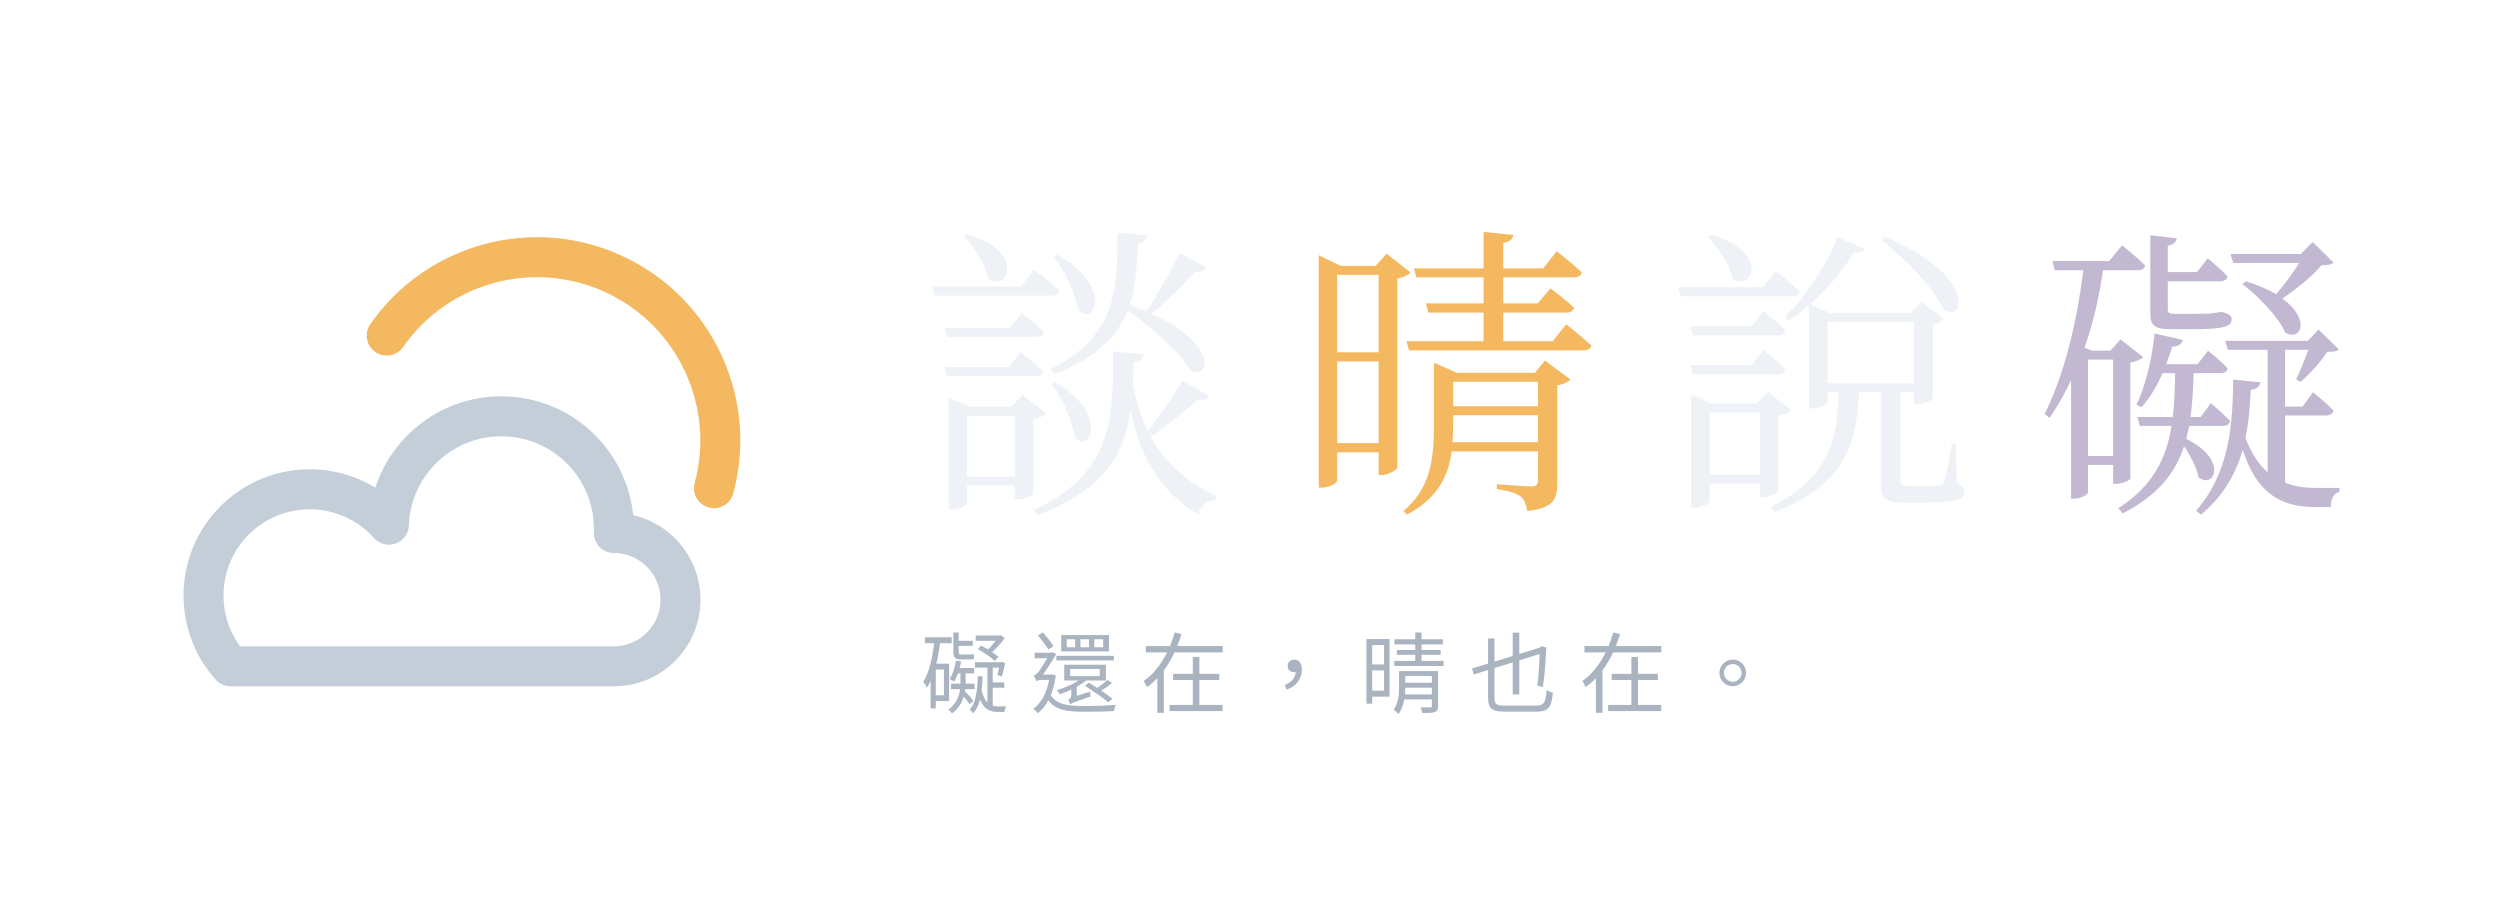
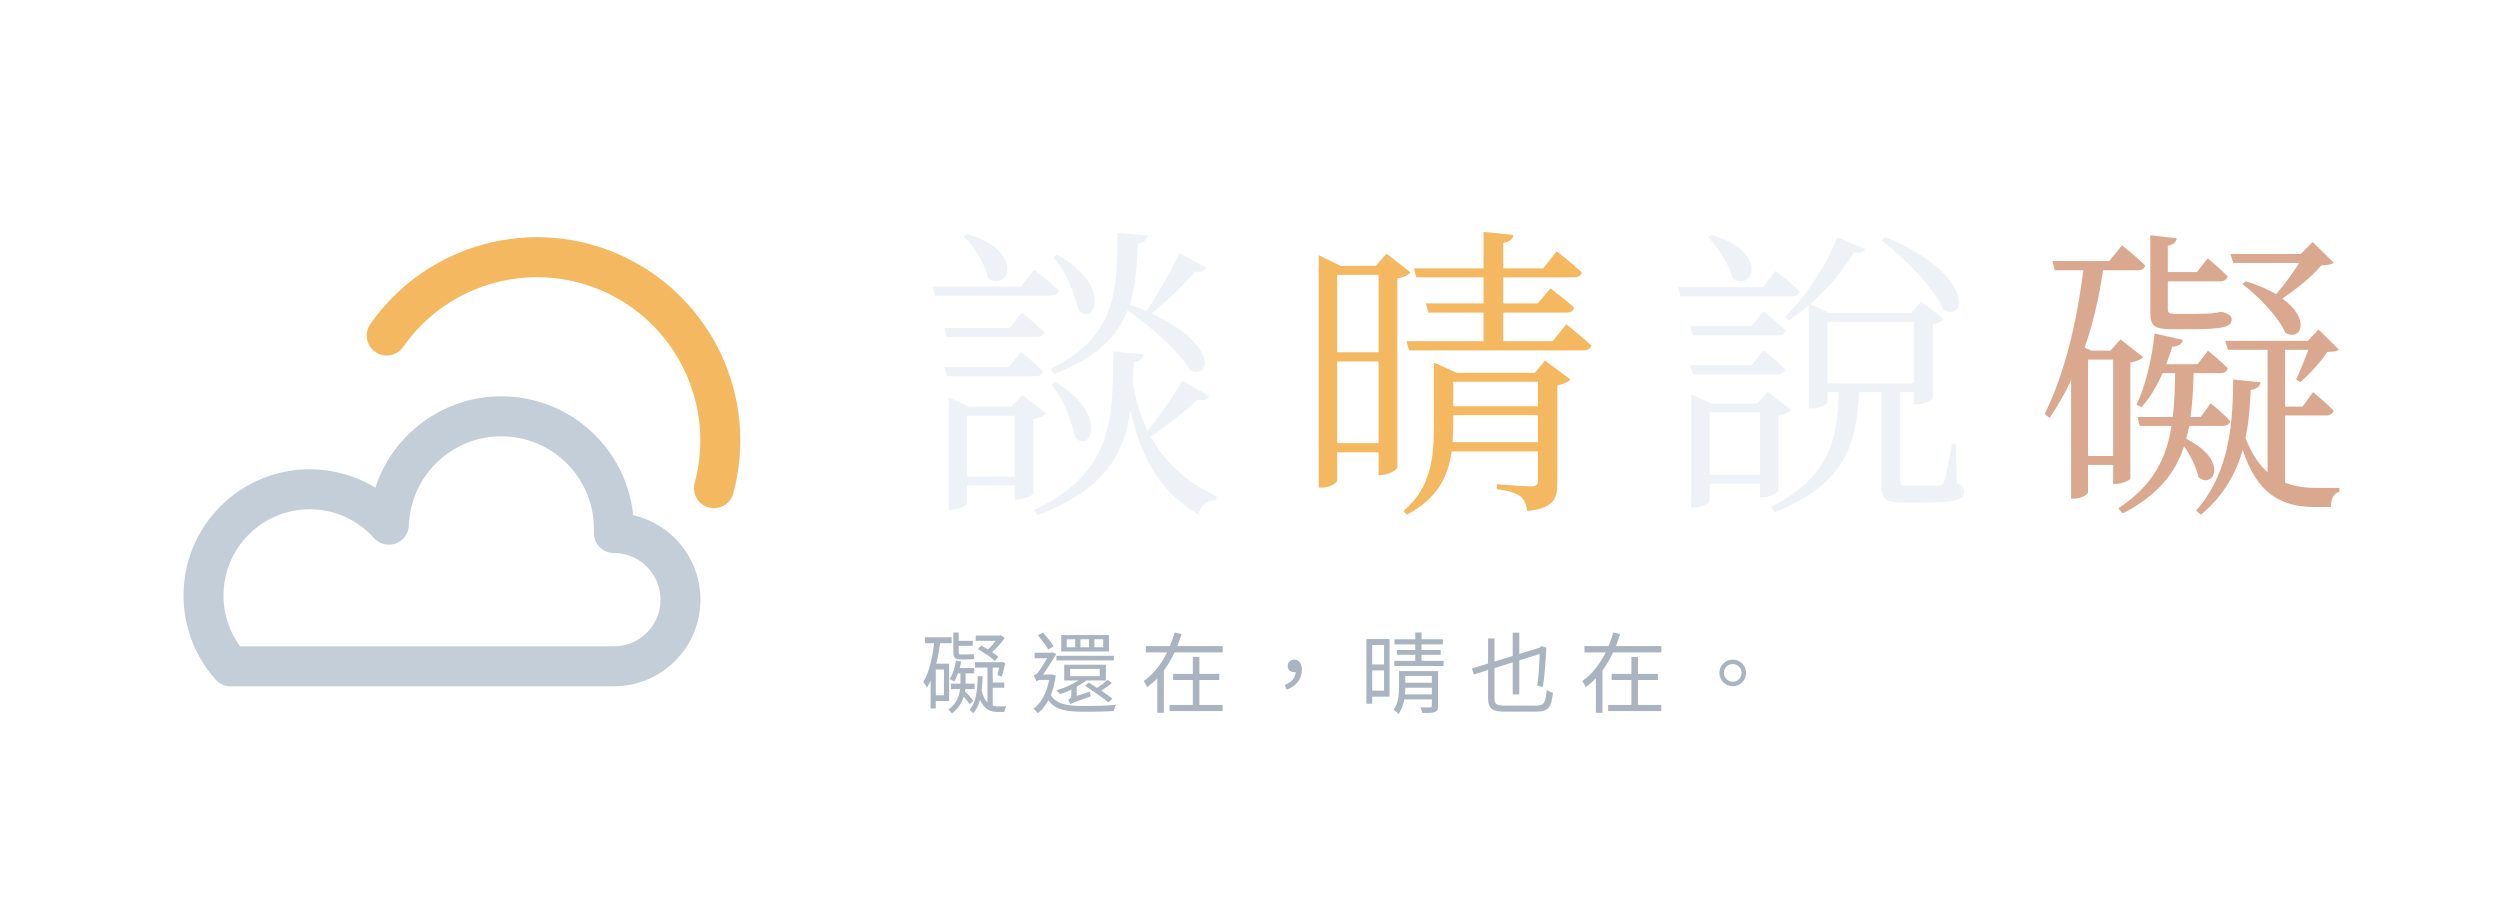
<svg xmlns="http://www.w3.org/2000/svg" width="1140" height="420" viewBox="0 0 1140 420">
  <g data-layer="sym">
    <g transform="translate(210 210) scale(0.7598346) translate(-18.0 3.5)">
      <g data-layer="a">
        <path d="M -120 120 H 110 A 40 40 0 0 0 110 40 A 67.5 67.5 0 0 0 -25 35 A 55 55 0 0 0 -120 120 Z" fill="none" stroke="#C3CED9" stroke-width="24" stroke-linecap="round" stroke-linejoin="round" />
      </g>
      <g data-layer="q">
        <path d="M -26.3 -78.5 A 110 110 0 0 1 170.1 13.1" fill="none" stroke="#F4B860" stroke-width="24" stroke-linecap="round" stroke-linejoin="round" />
      </g>
    </g>
  </g>
  <g data-layer="txt">
    <text x="420.0" y="223.2" font-family="Noto Serif CJK TC" font-size="140" fill="#EEF2F6">談</text>
    <text x="590.0" y="223.2" font-family="Noto Serif CJK TC" font-size="140" fill="#F4B860">晴</text>
    <text x="760.0" y="223.2" font-family="Noto Serif CJK TC" font-size="140" fill="#EEF2F6">說</text>
-     <text x="930.0" y="223.2" font-family="Noto Serif CJK TC" font-size="140" fill="#C3B8D1">礙</text>
+     <text x="930.0" y="223.2" font-family="Noto Serif CJK TC" font-size="140" fill="#D9A88E">礙</text>
  </g>
  <g data-layer="sub">
    <text x="420.0" y="322" font-family="Noto Sans CJK TC" font-size="40" fill="#A9B4C0">礙</text>
    <text x="470.0" y="322" font-family="Noto Sans CJK TC" font-size="40" fill="#A9B4C0">還</text>
    <text x="520.0" y="322" font-family="Noto Sans CJK TC" font-size="40" fill="#A9B4C0">在</text>
    <text x="570.0" y="322" font-family="Noto Sans CJK TC" font-size="40" fill="#A9B4C0">，</text>
    <text x="620.0" y="322" font-family="Noto Sans CJK TC" font-size="40" fill="#A9B4C0">晴</text>
    <text x="670.0" y="322" font-family="Noto Sans CJK TC" font-size="40" fill="#A9B4C0">也</text>
    <text x="720.0" y="322" font-family="Noto Sans CJK TC" font-size="40" fill="#A9B4C0">在</text>
    <text x="770.0" y="322" font-family="Noto Sans CJK TC" font-size="40" fill="#A9B4C0">。</text>
  </g>
</svg>
